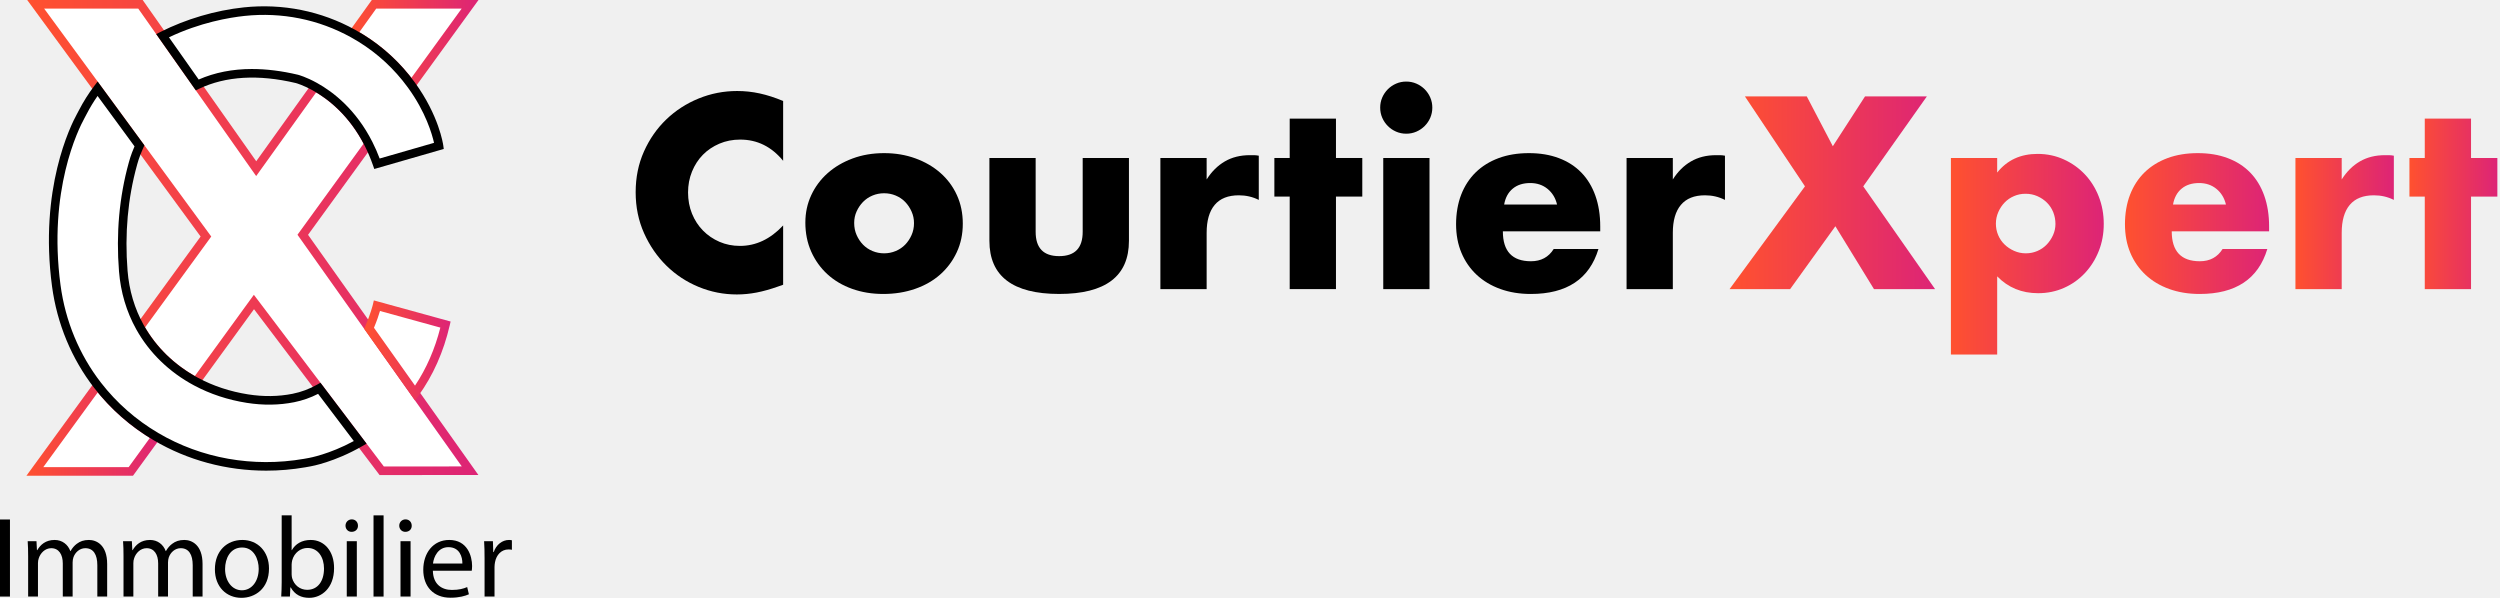
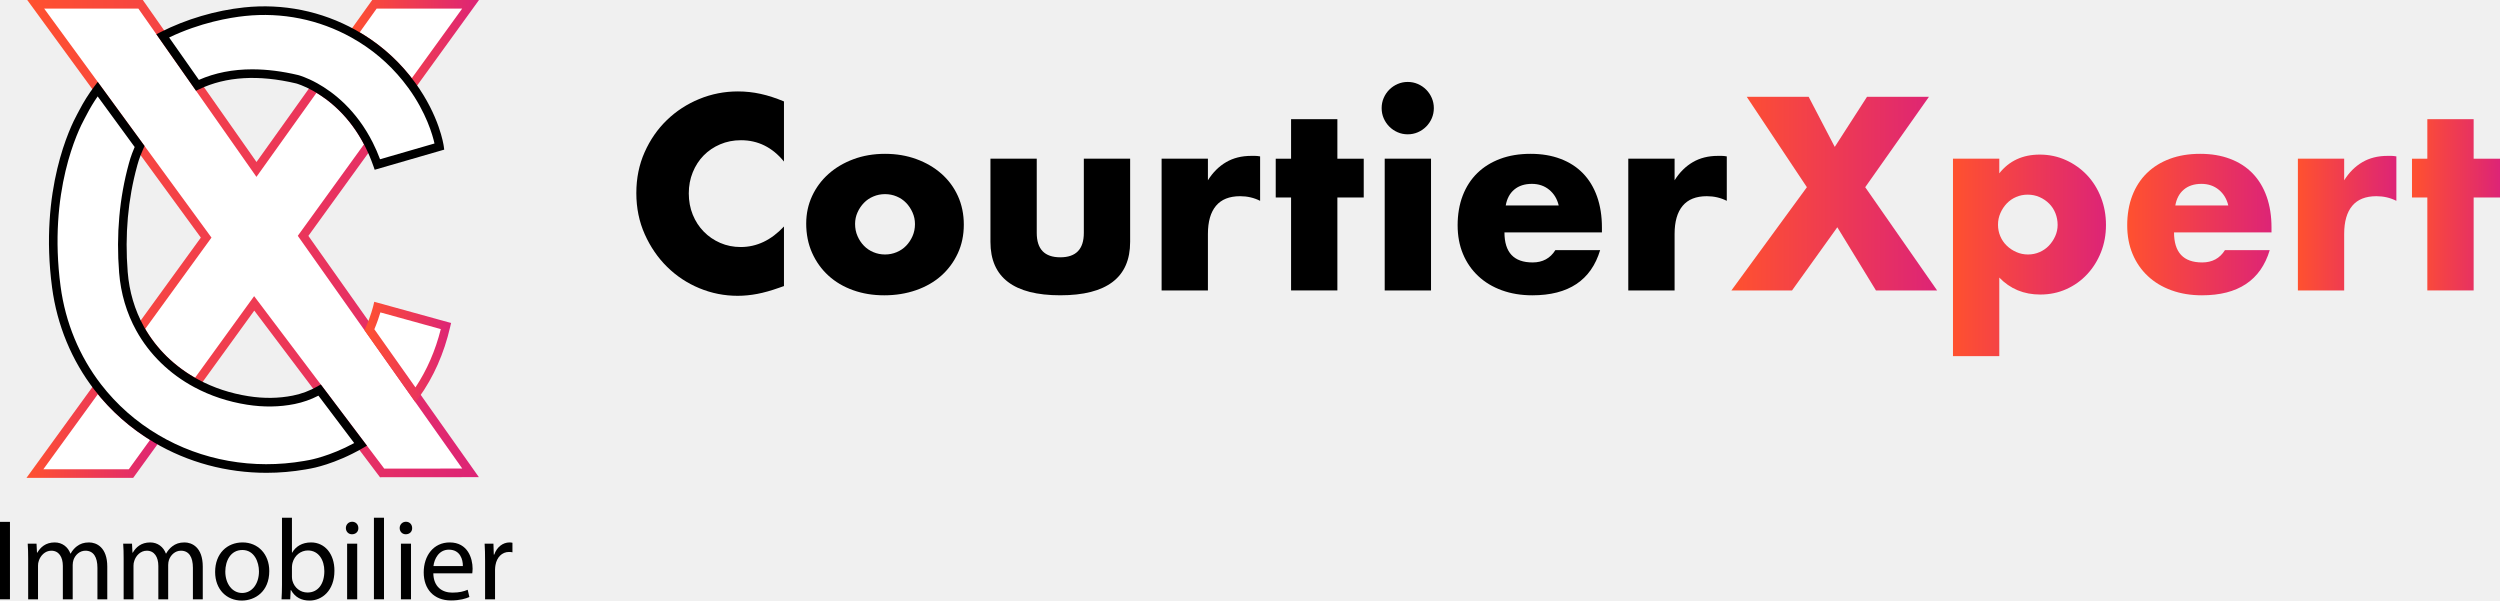
- <svg xmlns="http://www.w3.org/2000/svg" width="322" height="77" viewBox="0 0 322 77" fill="none">
-   <g clip-path="url(#clip0_2038_2549)">
-     <path d="M20.102 56.246L16.853 60.718H4.49L12.569 49.626C14.64 52.299 17.201 54.536 20.102 56.246Z" fill="white" />
-     <path d="M17.134 61.271H3.405L12.555 48.706L13.005 49.287C15.026 51.895 17.508 54.075 20.382 55.77L20.906 56.078L17.133 61.271H17.134ZM5.576 60.166H16.572L19.302 56.408C16.736 54.819 14.482 52.848 12.589 50.538L5.576 60.166Z" fill="url(#paint0_linear_2038_2549)" />
-     <path d="M60.546 60.626L49.165 60.636L46.395 56.978L41.126 50.017L32.707 38.897L25.255 49.154C22.184 47.513 19.681 45.114 18.026 42.134L26.525 30.465L17.962 18.784L12.565 11.424L4.595 0.552H18.09L20.938 4.597L25.404 10.937L32.998 21.723L40.563 11.168C42.552 12.271 45.416 14.46 47.48 18.552L38.996 30.24L47.537 42.283L53.458 50.632L60.546 60.626Z" fill="white" />
-     <path d="M48.891 61.189L32.716 39.824L25.418 49.867L24.994 49.641C21.802 47.936 19.226 45.432 17.542 42.402L17.371 42.093L25.84 30.465L3.505 0H18.376L33.002 20.769L40.4 10.446L40.83 10.684C42.92 11.844 45.856 14.108 47.973 18.303L48.124 18.604L39.676 30.244L61.614 61.178L48.891 61.189ZM32.698 37.97L49.439 60.084L59.477 60.075L38.316 30.236L46.833 18.503C45.001 15.022 42.581 13.014 40.721 11.897L32.994 22.678L17.804 1.105H5.685L27.209 30.464L18.682 42.171C20.185 44.746 22.39 46.899 25.094 48.435L32.698 37.97Z" fill="url(#paint1_linear_2038_2549)" />
-     <path d="M60.546 0.552L52.992 10.959C52.767 10.648 52.526 10.334 52.271 10.019C50.365 7.661 48.048 5.744 45.471 4.321L48.172 0.552H60.546Z" fill="white" />
-     <path d="M52.993 11.899L52.546 11.284C52.322 10.975 52.084 10.667 51.842 10.366C50.005 8.093 47.773 6.223 45.205 4.804L44.661 4.504L47.889 0H61.63L52.992 11.899H52.993ZM46.278 4.144C48.745 5.591 50.904 7.448 52.701 9.671C52.797 9.789 52.891 9.909 52.985 10.03L59.463 1.106H48.457L46.279 4.145L46.278 4.144Z" fill="url(#paint2_linear_2038_2549)" />
-     <path d="M56.541 18.788L48.556 21.09C48.234 20.172 47.871 19.328 47.48 18.552C45.416 14.46 42.552 12.271 40.563 11.168C39.199 10.411 38.246 10.164 38.246 10.164C32.663 8.842 28.493 9.468 25.404 10.937L20.938 4.597C24.58 2.756 28.384 1.826 31.445 1.502C36.368 0.981 41.265 1.994 45.471 4.321C48.048 5.744 50.365 7.661 52.271 10.019C52.526 10.334 52.766 10.648 52.992 10.959C56.039 15.146 56.541 18.788 56.541 18.788Z" fill="white" />
-     <path d="M48.208 21.766L48.035 21.274C47.733 20.415 47.381 19.582 46.987 18.801C44.997 14.857 42.25 12.735 40.295 11.65C39.065 10.968 38.181 10.718 38.111 10.699C33.272 9.555 29.076 9.802 25.641 11.435L25.22 11.635L20.118 4.392L20.689 4.103C23.948 2.456 27.748 1.337 31.388 0.952C36.406 0.422 41.369 1.42 45.74 3.837C48.433 5.325 50.776 7.288 52.702 9.671C52.957 9.986 53.205 10.31 53.44 10.634C56.534 14.884 57.069 18.558 57.09 18.712L57.155 19.186L48.209 21.765L48.208 21.766ZM32.471 8.889C34.325 8.889 36.295 9.135 38.374 9.627L38.385 9.63C38.426 9.641 39.422 9.903 40.832 10.685C42.923 11.845 45.858 14.109 47.974 18.305C48.314 18.978 48.624 19.687 48.9 20.417L55.903 18.398C55.659 17.306 54.845 14.443 52.545 11.284C52.321 10.975 52.084 10.667 51.841 10.366C50.005 8.093 47.772 6.223 45.204 4.804C41.032 2.497 36.294 1.544 31.503 2.05C29.562 2.256 25.789 2.885 21.762 4.807L25.591 10.243C27.656 9.339 29.955 8.887 32.471 8.887V8.889Z" fill="black" />
-     <path d="M46.396 56.978C42.855 59.025 39.893 59.525 39.893 59.525C39.67 59.566 39.448 59.607 39.228 59.645C32.322 60.837 25.603 59.49 20.103 56.246C17.202 54.536 14.64 52.299 12.569 49.626C9.797 46.052 7.902 41.701 7.248 36.8C5.589 24.36 9.657 16.288 10.403 14.935C10.501 14.756 10.596 14.576 10.69 14.395C11.245 13.326 11.875 12.337 12.565 11.424L17.962 18.784C17.346 20.141 17.121 21.09 17.121 21.09C15.702 26.21 15.571 31.058 15.879 34.909C16.091 37.572 16.842 40.002 18.026 42.134C19.681 45.114 22.184 47.513 25.255 49.154C27.245 50.219 29.475 50.964 31.867 51.341C33.818 51.649 35.821 51.655 37.792 51.261C39.03 51.014 40.137 50.578 41.126 50.017L46.396 56.978Z" fill="white" />
-     <path d="M34.286 60.621C29.178 60.621 24.175 59.289 19.822 56.722C16.826 54.956 14.239 52.683 12.132 49.965C9.22 46.211 7.342 41.684 6.7 36.873C5.028 24.333 9.088 16.177 9.918 14.669C10.022 14.48 10.123 14.288 10.199 14.141C10.753 13.073 11.401 12.048 12.124 11.091L12.572 10.499L18.598 18.719L18.465 19.013C17.882 20.298 17.66 21.211 17.657 21.219L17.653 21.239C16.461 25.536 16.05 30.121 16.429 34.866C16.631 37.39 17.33 39.745 18.508 41.866C20.088 44.71 22.511 47.062 25.514 48.667C27.471 49.715 29.638 50.431 31.952 50.795C33.937 51.108 35.865 51.083 37.683 50.719C38.795 50.497 39.862 50.098 40.852 49.536L41.273 49.297L47.212 57.142L46.671 57.455C43.085 59.529 40.108 60.048 39.984 60.069C39.768 60.11 39.543 60.15 39.32 60.189C37.644 60.478 35.958 60.621 34.285 60.621H34.286ZM12.567 12.36C12.056 13.09 11.591 13.858 11.18 14.649C11.102 14.8 10.997 15.001 10.887 15.201C10.085 16.656 6.169 24.528 7.796 36.726C8.412 41.343 10.213 45.687 13.005 49.287C15.026 51.895 17.508 54.075 20.383 55.77C25.938 59.046 32.597 60.228 39.134 59.101C39.352 59.063 39.572 59.023 39.792 58.982C39.827 58.975 42.413 58.521 45.572 56.805L40.971 50.728C40 51.228 38.969 51.589 37.9 51.803C35.953 52.193 33.895 52.221 31.78 51.887C29.343 51.502 27.06 50.748 24.993 49.641C21.802 47.936 19.225 45.432 17.542 42.402C16.286 40.141 15.541 37.635 15.327 34.953C14.938 30.081 15.361 25.37 16.585 20.951C16.611 20.842 16.819 20.022 17.327 18.851L12.566 12.359L12.567 12.36Z" fill="black" />
-     <path d="M57.38 41.803C56.54 45.421 55.127 48.317 53.458 50.632L47.537 42.283C48.265 40.606 48.556 39.377 48.556 39.377L57.38 41.803Z" fill="white" />
-     <path d="M53.454 51.581L46.907 42.348L47.031 42.063C47.728 40.457 48.016 39.261 48.02 39.249L48.152 38.693L48.704 38.844L58.039 41.412L57.919 41.928C57.133 45.318 55.782 48.354 53.907 50.955L53.455 51.581H53.454ZM48.167 42.215L53.453 49.669C54.923 47.469 56.018 44.96 56.717 42.194L48.943 40.055C48.8 40.536 48.551 41.298 48.167 42.215Z" fill="url(#paint3_linear_2038_2549)" />
-     <path d="M1.282 66.91V76.838H0V66.91H1.282Z" fill="black" />
-     <path d="M3.624 71.638C3.624 70.902 3.609 70.298 3.565 69.708H4.699L4.758 70.857H4.802C5.2 70.18 5.863 69.546 7.041 69.546C8.013 69.546 8.75 70.136 9.059 70.975H9.089C9.31 70.578 9.589 70.268 9.884 70.047C10.311 69.723 10.783 69.546 11.46 69.546C12.403 69.546 13.802 70.165 13.802 72.64V76.838H12.536V72.802C12.536 71.432 12.035 70.607 10.989 70.607C10.252 70.607 9.678 71.152 9.457 71.785C9.398 71.962 9.354 72.198 9.354 72.433V76.838H8.087V72.566C8.087 71.432 7.586 70.607 6.599 70.607C5.789 70.607 5.2 71.255 4.994 71.903C4.92 72.095 4.89 72.316 4.89 72.537V76.838H3.624V71.638Z" fill="black" />
-     <path d="M15.909 71.638C15.909 70.902 15.894 70.298 15.85 69.708H16.984L17.043 70.857H17.087C17.485 70.18 18.148 69.546 19.326 69.546C20.299 69.546 21.035 70.136 21.345 70.975H21.374C21.595 70.578 21.875 70.268 22.169 70.047C22.597 69.723 23.068 69.546 23.746 69.546C24.688 69.546 26.088 70.165 26.088 72.64V76.838H24.821V72.802C24.821 71.432 24.32 70.607 23.274 70.607C22.538 70.607 21.963 71.152 21.742 71.785C21.683 71.962 21.639 72.198 21.639 72.433V76.838H20.372V72.566C20.372 71.432 19.872 70.607 18.885 70.607C18.074 70.607 17.485 71.255 17.279 71.903C17.205 72.095 17.176 72.316 17.176 72.537V76.838H15.909V71.638Z" fill="black" />
-     <path d="M34.646 73.214C34.646 75.851 32.82 77 31.096 77C29.166 77 27.679 75.586 27.679 73.332C27.679 70.946 29.24 69.546 31.214 69.546C33.188 69.546 34.646 71.034 34.646 73.214ZM28.99 73.288C28.99 74.849 29.888 76.028 31.155 76.028C32.422 76.028 33.321 74.864 33.321 73.258C33.321 72.051 32.717 70.519 31.185 70.519C29.653 70.519 28.99 71.933 28.99 73.288Z" fill="black" />
-     <path d="M36.222 76.838C36.252 76.352 36.281 75.63 36.281 74.997V66.379H37.563V70.857H37.592C38.049 70.062 38.874 69.546 40.023 69.546C41.791 69.546 43.043 71.019 43.028 73.185C43.028 75.733 41.422 77 39.831 77C38.8 77 37.975 76.602 37.445 75.659H37.401L37.342 76.838H36.222ZM37.563 73.98C37.563 74.142 37.592 74.304 37.622 74.452C37.872 75.35 38.623 75.969 39.566 75.969C40.921 75.969 41.732 74.864 41.732 73.229C41.732 71.8 40.995 70.578 39.61 70.578C38.727 70.578 37.902 71.181 37.636 72.168C37.607 72.316 37.563 72.493 37.563 72.699V73.98Z" fill="black" />
-     <path d="M46.106 67.705C46.121 68.147 45.797 68.501 45.281 68.501C44.825 68.501 44.501 68.147 44.501 67.705C44.501 67.263 44.84 66.895 45.311 66.895C45.782 66.895 46.106 67.248 46.106 67.705ZM44.663 76.838V69.708H45.959V76.838H44.663Z" fill="black" />
-     <path d="M48.11 66.379H49.406V76.838H48.11V66.379Z" fill="black" />
-     <path d="M53.029 67.705C53.044 68.147 52.72 68.501 52.204 68.501C51.747 68.501 51.423 68.147 51.423 67.705C51.423 67.263 51.762 66.895 52.233 66.895C52.705 66.895 53.029 67.248 53.029 67.705ZM51.585 76.838V69.708H52.882V76.838H51.585Z" fill="black" />
-     <path d="M55.754 73.509C55.783 75.262 56.903 75.984 58.199 75.984C59.127 75.984 59.687 75.822 60.173 75.615L60.394 76.543C59.937 76.75 59.157 76.985 58.023 76.985C55.828 76.985 54.517 75.542 54.517 73.391C54.517 71.24 55.783 69.546 57.86 69.546C60.188 69.546 60.806 71.594 60.806 72.905C60.806 73.17 60.777 73.376 60.762 73.509H55.754ZM59.554 72.581C59.569 71.756 59.216 70.474 57.757 70.474C56.446 70.474 55.872 71.682 55.769 72.581H59.554Z" fill="black" />
-     <path d="M62.412 71.933C62.412 71.093 62.398 70.371 62.353 69.708H63.487L63.532 71.108H63.591C63.915 70.15 64.695 69.546 65.564 69.546C65.712 69.546 65.815 69.561 65.933 69.591V70.813C65.8 70.784 65.668 70.769 65.491 70.769C64.578 70.769 63.929 71.461 63.753 72.433C63.723 72.61 63.694 72.817 63.694 73.037V76.838H62.412V71.933Z" fill="black" />
-     <path d="M100.867 20.711C99.375 18.89 97.531 17.979 95.337 17.979C94.371 17.979 93.477 18.154 92.654 18.505C91.831 18.857 91.123 19.334 90.531 19.937C89.938 20.541 89.472 21.259 89.132 22.093C88.791 22.927 88.621 23.827 88.621 24.792C88.621 25.758 88.791 26.691 89.132 27.525C89.471 28.359 89.944 29.084 90.547 29.698C91.15 30.313 91.859 30.795 92.671 31.146C93.483 31.497 94.36 31.672 95.305 31.672C97.367 31.672 99.222 30.795 100.868 29.038V36.676L100.21 36.906C99.222 37.257 98.3 37.516 97.444 37.68C96.588 37.844 95.743 37.926 94.909 37.926C93.198 37.926 91.556 37.602 89.988 36.955C88.418 36.308 87.036 35.397 85.84 34.223C84.643 33.049 83.684 31.655 82.959 30.042C82.235 28.429 81.873 26.668 81.873 24.758C81.873 22.849 82.229 21.099 82.943 19.508C83.655 17.917 84.61 16.545 85.807 15.393C87.003 14.241 88.391 13.34 89.971 12.693C91.551 12.046 93.208 11.722 94.942 11.722C95.93 11.722 96.901 11.826 97.856 12.035C98.81 12.244 99.815 12.567 100.868 13.006V20.709L100.867 20.711Z" fill="black" />
-     <path d="M103.731 28.644C103.731 27.393 103.984 26.225 104.488 25.139C104.993 24.052 105.695 23.108 106.595 22.308C107.494 21.506 108.564 20.876 109.804 20.415C111.043 19.953 112.399 19.723 113.87 19.723C115.34 19.723 116.662 19.949 117.902 20.398C119.141 20.848 120.218 21.473 121.128 22.274C122.039 23.076 122.747 24.03 123.251 25.139C123.756 26.247 124.008 27.471 124.008 28.809C124.008 30.148 123.75 31.371 123.235 32.48C122.719 33.588 122.011 34.543 121.111 35.344C120.211 36.146 119.13 36.766 117.869 37.204C116.607 37.643 115.24 37.862 113.77 37.862C112.3 37.862 110.982 37.642 109.754 37.204C108.525 36.765 107.466 36.139 106.577 35.327C105.689 34.515 104.992 33.544 104.486 32.413C103.981 31.284 103.729 30.027 103.729 28.644H103.731ZM110.019 28.711C110.019 29.282 110.123 29.803 110.332 30.274C110.541 30.746 110.815 31.158 111.156 31.509C111.495 31.86 111.901 32.134 112.374 32.332C112.845 32.529 113.345 32.628 113.871 32.628C114.398 32.628 114.897 32.529 115.369 32.332C115.841 32.134 116.247 31.86 116.587 31.509C116.927 31.158 117.201 30.746 117.41 30.274C117.619 29.803 117.723 29.292 117.723 28.743C117.723 28.194 117.619 27.717 117.41 27.245C117.201 26.774 116.927 26.362 116.587 26.01C116.247 25.66 115.841 25.385 115.369 25.187C114.897 24.989 114.398 24.891 113.871 24.891C113.345 24.891 112.845 24.989 112.374 25.187C111.901 25.385 111.495 25.66 111.156 26.01C110.815 26.362 110.541 26.767 110.332 27.228C110.123 27.69 110.019 28.183 110.019 28.71V28.711Z" fill="black" />
-     <path d="M133.392 20.348V29.862C133.392 31.948 134.401 32.99 136.421 32.99C138.441 32.99 139.45 31.948 139.45 29.862V20.348H145.408V31.014C145.408 33.297 144.656 35.009 143.154 36.15C141.65 37.29 139.406 37.861 136.422 37.861C133.438 37.861 131.192 37.29 129.69 36.15C128.187 35.009 127.435 33.297 127.435 31.014V20.348H133.394H133.392Z" fill="black" />
-     <path d="M149.458 20.348H155.416V23.114C156.052 22.105 156.832 21.332 157.754 20.793C158.675 20.255 159.75 19.986 160.98 19.986H161.49C161.676 19.986 161.89 20.009 162.131 20.053V25.748C161.341 25.353 160.485 25.155 159.564 25.155C158.181 25.155 157.144 25.567 156.453 26.39C155.761 27.213 155.416 28.414 155.416 29.994V37.237H149.458V20.348Z" fill="black" />
-     <path d="M172.072 25.32V37.237H166.114V25.32H164.139V20.349H166.114V15.279H172.072V20.349H175.463V25.32H172.072Z" fill="black" />
-     <path d="M177.768 13.863C177.768 13.402 177.855 12.969 178.031 12.563C178.207 12.157 178.448 11.801 178.755 11.493C179.063 11.186 179.419 10.945 179.825 10.769C180.231 10.593 180.665 10.506 181.125 10.506C181.586 10.506 182.019 10.594 182.425 10.769C182.831 10.945 183.187 11.186 183.495 11.493C183.802 11.801 184.044 12.157 184.22 12.563C184.395 12.969 184.483 13.403 184.483 13.863C184.483 14.324 184.394 14.758 184.22 15.163C184.044 15.569 183.802 15.926 183.495 16.233C183.187 16.541 182.831 16.782 182.425 16.958C182.019 17.133 181.586 17.221 181.125 17.221C180.665 17.221 180.23 17.133 179.825 16.958C179.419 16.782 179.062 16.541 178.755 16.233C178.448 15.925 178.207 15.569 178.031 15.163C177.855 14.757 177.768 14.324 177.768 13.863ZM184.121 20.348V37.237H178.163V20.348H184.121Z" fill="black" />
-     <path d="M193.569 29.797C193.569 32.365 194.776 33.649 197.19 33.649C198.484 33.649 199.461 33.122 200.119 32.069H205.881C204.717 35.932 201.81 37.863 197.157 37.863C195.73 37.863 194.424 37.649 193.239 37.221C192.054 36.793 191.039 36.184 190.194 35.394C189.349 34.604 188.696 33.66 188.235 32.563C187.773 31.465 187.543 30.237 187.543 28.875C187.543 27.514 187.762 26.204 188.201 25.073C188.641 23.943 189.266 22.982 190.078 22.192C190.89 21.402 191.872 20.793 193.024 20.365C194.177 19.937 195.476 19.723 196.925 19.723C198.373 19.723 199.635 19.937 200.777 20.365C201.917 20.793 202.883 21.413 203.674 22.225C204.464 23.037 205.067 24.03 205.485 25.204C205.902 26.379 206.11 27.701 206.11 29.171V29.796H193.567L193.569 29.797ZM200.548 26.34C200.35 25.506 199.944 24.837 199.33 24.332C198.715 23.828 197.97 23.575 197.092 23.575C196.171 23.575 195.419 23.817 194.838 24.3C194.256 24.783 193.888 25.463 193.735 26.341H200.549L200.548 26.34Z" fill="black" />
-     <path d="M209.502 20.348H215.46V23.114C216.096 22.105 216.876 21.332 217.798 20.793C218.719 20.255 219.795 19.986 221.024 19.986H221.534C221.72 19.986 221.934 20.009 222.175 20.053V25.748C221.386 25.353 220.529 25.155 219.608 25.155C218.225 25.155 217.188 25.567 216.497 26.39C215.805 27.213 215.46 28.414 215.46 29.994V37.237H209.502V20.348Z" fill="black" />
-     <path d="M232.481 24.002L224.744 12.414H232.711L236.068 18.834L240.216 12.414H248.182L239.985 24.002L249.236 37.237H241.368L236.397 29.139L230.57 37.237H222.768L232.479 24.002H232.481Z" fill="url(#paint4_linear_2038_2549)" />
-     <path d="M257.236 45.664H251.277V20.348H257.236V22.225C258.508 20.623 260.243 19.822 262.438 19.822C263.645 19.822 264.77 20.057 265.812 20.53C266.854 21.002 267.759 21.644 268.528 22.456C269.295 23.268 269.894 24.223 270.322 25.32C270.75 26.417 270.964 27.591 270.964 28.842C270.964 30.093 270.75 31.257 270.322 32.332C269.894 33.407 269.302 34.351 268.544 35.163C267.787 35.975 266.893 36.611 265.861 37.072C264.829 37.533 263.71 37.764 262.504 37.764C260.397 37.764 258.641 37.039 257.237 35.591V45.664H257.236ZM264.742 28.842C264.742 28.316 264.648 27.817 264.462 27.344C264.275 26.873 264.006 26.462 263.656 26.11C263.304 25.759 262.892 25.479 262.421 25.27C261.949 25.062 261.439 24.957 260.89 24.957C260.341 24.957 259.87 25.056 259.409 25.254C258.947 25.451 258.547 25.726 258.207 26.077C257.866 26.428 257.592 26.84 257.384 27.311C257.175 27.784 257.071 28.283 257.071 28.809C257.071 29.336 257.17 29.829 257.367 30.291C257.565 30.752 257.839 31.152 258.191 31.492C258.541 31.833 258.953 32.107 259.425 32.315C259.897 32.524 260.396 32.628 260.923 32.628C261.45 32.628 261.943 32.529 262.404 32.332C262.866 32.134 263.265 31.86 263.606 31.509C263.946 31.158 264.22 30.752 264.429 30.291C264.637 29.829 264.742 29.347 264.742 28.842Z" fill="url(#paint5_linear_2038_2549)" />
-     <path d="M279.72 29.797C279.72 32.365 280.927 33.649 283.341 33.649C284.636 33.649 285.612 33.122 286.271 32.069H292.032C290.868 35.932 287.961 37.863 283.308 37.863C281.881 37.863 280.576 37.649 279.391 37.221C278.206 36.793 277.19 36.184 276.345 35.394C275.5 34.604 274.847 33.66 274.386 32.563C273.925 31.465 273.695 30.237 273.695 28.875C273.695 27.514 273.914 26.204 274.353 25.073C274.792 23.943 275.417 22.982 276.229 22.192C277.041 21.402 278.024 20.793 279.175 20.365C280.328 19.937 281.628 19.723 283.076 19.723C284.524 19.723 285.786 19.937 286.928 20.365C288.069 20.793 289.035 21.413 289.825 22.225C290.615 23.037 291.218 24.03 291.636 25.204C292.053 26.379 292.261 27.701 292.261 29.171V29.796H279.718L279.72 29.797ZM286.7 26.34C286.502 25.506 286.096 24.837 285.482 24.332C284.867 23.828 284.121 23.575 283.244 23.575C282.322 23.575 281.57 23.817 280.989 24.3C280.407 24.783 280.04 25.463 279.886 26.341H286.701L286.7 26.34Z" fill="url(#paint6_linear_2038_2549)" />
-     <path d="M295.653 20.348H301.612V23.114C302.248 22.105 303.028 21.332 303.949 20.793C304.871 20.255 305.946 19.986 307.175 19.986H307.685C307.871 19.986 308.086 20.009 308.327 20.053V25.748C307.537 25.353 306.681 25.155 305.759 25.155C304.376 25.155 303.34 25.567 302.648 26.39C301.957 27.213 301.612 28.414 301.612 29.994V37.237H295.653V20.348Z" fill="url(#paint7_linear_2038_2549)" />
-     <path d="M318.269 25.32V37.237H312.31V25.32H310.336V20.349H312.31V15.279H318.269V20.349H321.66V25.32H318.269Z" fill="url(#paint8_linear_2038_2549)" />
+ <svg xmlns="http://www.w3.org/2000/svg" width="179" height="43" viewBox="0 0 179 43" fill="none">
+   <g clip-path="url(#clip0_2165_2696)">
+     <path d="M11.187 31.41L9.378 33.908H2.499L6.994 27.713C8.147 29.206 9.572 30.455 11.187 31.41Z" fill="white" />
+     <path d="M9.535 34.216H1.895L6.987 27.2L7.237 27.524C8.362 28.98 9.743 30.198 11.343 31.144L11.634 31.316L9.535 34.216H9.535ZM3.103 33.599H9.222L10.742 31.5C9.313 30.613 8.059 29.513 7.006 28.222L3.103 33.599Z" fill="url(#paint0_linear_2165_2696)" />
+     <path d="M33.693 33.856L27.36 33.862L25.819 31.819L22.886 27.931L18.201 21.722L14.054 27.45C12.345 26.533 10.952 25.194 10.031 23.529L14.761 17.013L9.996 10.49L6.992 6.379L2.557 0.308H10.067L11.652 2.567L14.137 6.108L18.363 12.131L22.573 6.236C23.68 6.853 25.273 8.075 26.422 10.36L21.701 16.887L26.454 23.613L29.749 28.275L33.693 33.856Z" fill="white" />
+     <path d="M27.207 34.17L18.206 22.239L14.145 27.848L13.909 27.721C12.133 26.769 10.699 25.371 9.762 23.679L9.667 23.507L14.38 17.013L1.95 0H10.226L18.365 11.598L22.482 5.833L22.721 5.967C23.884 6.614 25.518 7.879 26.696 10.221L26.781 10.389L22.079 16.889L34.288 34.164L27.207 34.17ZM18.196 21.204L27.512 33.553L33.098 33.548L21.322 16.885L26.062 10.333C25.042 8.389 23.696 7.267 22.661 6.644L18.361 12.664L9.908 0.617H3.164L15.142 17.012L10.396 23.55C11.233 24.988 12.46 26.19 13.965 27.048L18.196 21.204Z" fill="url(#paint1_linear_2165_2696)" />
+     <path d="M33.693 0.308L29.489 6.12C29.364 5.946 29.23 5.771 29.088 5.595C28.028 4.278 26.738 3.208 25.304 2.413L26.807 0.308H33.693Z" fill="white" />
+     <path d="M29.49 6.645L29.241 6.301C29.116 6.129 28.984 5.957 28.85 5.789C27.828 4.52 26.585 3.475 25.156 2.683L24.853 2.515L26.65 0H34.296L29.489 6.645H29.49ZM25.753 2.314C27.126 3.122 28.328 4.159 29.328 5.401C29.381 5.467 29.433 5.534 29.485 5.601L33.091 0.617H26.966L25.753 2.315L25.753 2.314Z" fill="url(#paint2_linear_2165_2696)" />
+     <path d="M31.465 10.492L27.021 11.778C26.842 11.265 26.64 10.794 26.422 10.36C25.273 8.075 23.68 6.853 22.573 6.236C21.814 5.814 21.283 5.676 21.283 5.676C18.177 4.938 15.856 5.287 14.137 6.108L11.652 2.567C13.678 1.539 15.795 1.02 17.499 0.839C20.238 0.548 22.963 1.114 25.304 2.413C26.738 3.208 28.028 4.278 29.088 5.595C29.23 5.771 29.364 5.946 29.489 6.12C31.185 8.458 31.465 10.492 31.465 10.492Z" fill="white" />
+     <path d="M26.827 12.155L26.731 11.88C26.563 11.4 26.367 10.936 26.148 10.499C25.04 8.297 23.512 7.112 22.424 6.506C21.739 6.125 21.247 5.986 21.209 5.975C18.515 5.336 16.181 5.474 14.269 6.386L14.035 6.498L11.195 2.452L11.513 2.291C13.327 1.372 15.441 0.747 17.467 0.532C20.259 0.235 23.021 0.793 25.454 2.143C26.952 2.974 28.256 4.07 29.328 5.401C29.47 5.577 29.608 5.758 29.739 5.938C31.46 8.312 31.758 10.363 31.77 10.45L31.806 10.714L26.828 12.155L26.827 12.155ZM18.07 4.964C19.101 4.964 20.198 5.101 21.355 5.376L21.361 5.378C21.384 5.384 21.938 5.531 22.723 5.967C23.886 6.615 25.519 7.879 26.697 10.222C26.886 10.598 27.059 10.994 27.212 11.402L31.11 10.274C30.974 9.665 30.521 8.066 29.241 6.301C29.116 6.129 28.984 5.957 28.849 5.789C27.827 4.52 26.584 3.475 25.156 2.683C22.834 1.394 20.197 0.862 17.531 1.145C16.451 1.26 14.351 1.611 12.11 2.684L14.241 5.72C15.39 5.215 16.67 4.963 18.07 4.963V4.964Z" fill="black" />
+     <path d="M25.819 31.819C23.848 32.962 22.2 33.241 22.2 33.241C22.076 33.264 21.953 33.287 21.83 33.308C17.987 33.974 14.248 33.222 11.187 31.41C9.572 30.455 8.147 29.206 6.994 27.713C5.452 25.717 4.397 23.288 4.034 20.55C3.11 13.603 5.374 9.096 5.789 8.34C5.844 8.241 5.896 8.14 5.949 8.038C6.258 7.442 6.608 6.889 6.992 6.379L9.996 10.49C9.653 11.248 9.527 11.778 9.527 11.778C8.738 14.637 8.665 17.344 8.836 19.495C8.955 20.982 9.372 22.339 10.031 23.529C10.952 25.194 12.345 26.533 14.054 27.45C15.162 28.044 16.402 28.46 17.733 28.671C18.819 28.843 19.934 28.846 21.031 28.626C21.72 28.488 22.336 28.245 22.886 27.931L25.819 31.819Z" fill="white" />
+     <path d="M19.08 33.854C16.237 33.854 13.453 33.11 11.031 31.676C9.363 30.69 7.924 29.42 6.752 27.902C5.131 25.806 4.086 23.278 3.729 20.591C2.798 13.588 5.057 9.034 5.519 8.192C5.577 8.086 5.633 7.979 5.676 7.897C5.984 7.301 6.345 6.728 6.747 6.194L6.996 5.863L10.35 10.453L10.275 10.618C9.951 11.335 9.828 11.845 9.826 11.85L9.824 11.861C9.161 14.261 8.932 16.821 9.143 19.471C9.255 20.88 9.644 22.195 10.3 23.38C11.179 24.968 12.527 26.281 14.198 27.178C15.288 27.763 16.493 28.163 17.781 28.366C18.886 28.541 19.959 28.527 20.97 28.324C21.589 28.2 22.183 27.977 22.734 27.663L22.968 27.529L26.273 31.911L25.972 32.086C23.976 33.243 22.32 33.533 22.251 33.545C22.13 33.568 22.005 33.59 21.881 33.612C20.948 33.773 20.01 33.854 19.079 33.854H19.08ZM6.993 6.902C6.709 7.31 6.45 7.739 6.222 8.18C6.178 8.265 6.12 8.377 6.058 8.489C5.612 9.301 3.433 13.697 4.338 20.509C4.681 23.088 5.683 25.513 7.237 27.524C8.362 28.98 9.743 30.198 11.343 31.144C14.434 32.974 18.14 33.634 21.778 33.004C21.899 32.983 22.021 32.961 22.144 32.938C22.163 32.934 23.602 32.68 25.361 31.723L22.8 28.329C22.259 28.608 21.686 28.809 21.091 28.929C20.008 29.147 18.862 29.162 17.685 28.976C16.329 28.761 15.059 28.34 13.908 27.721C12.133 26.769 10.699 25.371 9.762 23.679C9.063 22.416 8.649 21.017 8.529 19.519C8.313 16.799 8.548 14.168 9.229 11.7C9.244 11.639 9.36 11.181 9.642 10.527L6.993 6.902L6.993 6.902Z" fill="black" />
+     <path d="M31.931 23.345C31.464 25.365 30.678 26.982 29.749 28.275L26.454 23.613C26.859 22.676 27.021 21.989 27.021 21.989L31.931 23.345Z" fill="white" />
+     <path d="M29.747 28.805L26.103 23.649L26.172 23.49C26.56 22.593 26.72 21.925 26.722 21.919L26.796 21.608L27.103 21.692L32.298 23.126L32.231 23.415C31.794 25.307 31.042 27.003 29.999 28.455L29.747 28.805H29.747ZM26.804 23.575L29.746 27.738C30.564 26.509 31.174 25.108 31.562 23.563L27.236 22.368C27.157 22.637 27.018 23.062 26.804 23.575Z" fill="url(#paint3_linear_2165_2696)" />
+     <path d="M0.713 37.365V42.91H0V37.365H0.713Z" fill="black" />
+     <path d="M2.017 40.006C2.017 39.594 2.008 39.257 1.984 38.928H2.615L2.648 39.57H2.672C2.894 39.191 3.263 38.838 3.918 38.838C4.459 38.838 4.869 39.167 5.041 39.636H5.058C5.181 39.413 5.336 39.241 5.5 39.117C5.738 38.936 6 38.838 6.378 38.838C6.902 38.838 7.681 39.183 7.681 40.565V42.91H6.976V40.656C6.976 39.891 6.697 39.43 6.115 39.43C5.705 39.43 5.386 39.734 5.263 40.088C5.23 40.187 5.205 40.318 5.205 40.45V42.91H4.5V40.524C4.5 39.891 4.222 39.43 3.672 39.43C3.222 39.43 2.894 39.792 2.779 40.154C2.738 40.261 2.722 40.384 2.722 40.508V42.91H2.017V40.006Z" fill="black" />
+     <path d="M8.853 40.006C8.853 39.594 8.845 39.257 8.82 38.928H9.452L9.484 39.57H9.509C9.73 39.191 10.099 38.838 10.755 38.838C11.296 38.838 11.706 39.167 11.878 39.636H11.894C12.017 39.413 12.173 39.241 12.337 39.117C12.575 38.936 12.837 38.838 13.214 38.838C13.739 38.838 14.518 39.183 14.518 40.565V42.91H13.812V40.656C13.812 39.891 13.534 39.43 12.952 39.43C12.542 39.43 12.222 39.734 12.099 40.088C12.066 40.187 12.042 40.318 12.042 40.45V42.91H11.337V40.524C11.337 39.891 11.058 39.43 10.509 39.43C10.058 39.43 9.73 39.792 9.616 40.154C9.575 40.261 9.558 40.384 9.558 40.508V42.91H8.853V40.006Z" fill="black" />
+     <path d="M19.28 40.886C19.28 42.358 18.264 43 17.305 43C16.231 43 15.403 42.21 15.403 40.952C15.403 39.619 16.272 38.838 17.37 38.838C18.469 38.838 19.28 39.668 19.28 40.886ZM16.132 40.927C16.132 41.799 16.632 42.457 17.337 42.457C18.042 42.457 18.542 41.807 18.542 40.911C18.542 40.236 18.206 39.38 17.354 39.38C16.501 39.38 16.132 40.17 16.132 40.927Z" fill="black" />
+     <path d="M20.157 42.91C20.174 42.638 20.19 42.235 20.19 41.881V37.069H20.903V39.57H20.92C21.174 39.126 21.633 38.838 22.272 38.838C23.256 38.838 23.953 39.66 23.945 40.869C23.945 42.293 23.051 43 22.166 43C21.592 43 21.133 42.778 20.838 42.251H20.813L20.78 42.91H20.157ZM20.903 41.314C20.903 41.404 20.92 41.495 20.936 41.577C21.075 42.079 21.494 42.424 22.018 42.424C22.772 42.424 23.223 41.807 23.223 40.894C23.223 40.096 22.813 39.413 22.043 39.413C21.551 39.413 21.092 39.751 20.944 40.302C20.928 40.384 20.903 40.483 20.903 40.598V41.314Z" fill="black" />
+     <path d="M25.658 37.809C25.666 38.056 25.486 38.254 25.199 38.254C24.945 38.254 24.764 38.056 24.764 37.809C24.764 37.562 24.953 37.357 25.215 37.357C25.477 37.357 25.658 37.554 25.658 37.809ZM24.854 42.91V38.928H25.576V42.91H24.854Z" fill="black" />
+     <path d="M26.773 37.069H27.494V42.91H26.773V37.069Z" fill="black" />
+     <path d="M29.51 37.809C29.518 38.056 29.338 38.254 29.051 38.254C28.797 38.254 28.616 38.056 28.616 37.809C28.616 37.562 28.805 37.357 29.067 37.357C29.33 37.357 29.51 37.554 29.51 37.809ZM28.707 42.91V38.928H29.428V42.91H28.707Z" fill="black" />
+     <path d="M31.026 41.05C31.043 42.029 31.666 42.432 32.387 42.432C32.904 42.432 33.215 42.342 33.486 42.227L33.609 42.745C33.355 42.86 32.92 42.992 32.289 42.992C31.067 42.992 30.338 42.186 30.338 40.985C30.338 39.784 31.043 38.838 32.199 38.838C33.494 38.838 33.838 39.981 33.838 40.713C33.838 40.861 33.822 40.976 33.814 41.05H31.026ZM33.141 40.532C33.15 40.072 32.953 39.356 32.141 39.356C31.412 39.356 31.092 40.03 31.035 40.532H33.141Z" fill="black" />
+     <path d="M34.732 40.17C34.732 39.701 34.724 39.298 34.699 38.928H35.33L35.355 39.71H35.388C35.568 39.175 36.002 38.838 36.486 38.838C36.568 38.838 36.625 38.846 36.691 38.862V39.545C36.617 39.529 36.543 39.52 36.445 39.52C35.937 39.52 35.576 39.907 35.478 40.45C35.461 40.549 35.445 40.664 35.445 40.787V42.91H34.732V40.17Z" fill="black" />
+     <path d="M56.131 11.566C55.301 10.549 54.275 10.04 53.054 10.04C52.516 10.04 52.019 10.138 51.561 10.334C51.103 10.53 50.709 10.797 50.379 11.134C50.05 11.471 49.79 11.872 49.601 12.338C49.411 12.803 49.317 13.306 49.317 13.845C49.317 14.384 49.411 14.905 49.601 15.371C49.79 15.837 50.053 16.241 50.389 16.584C50.724 16.928 51.118 17.197 51.57 17.393C52.022 17.59 52.51 17.687 53.036 17.687C54.184 17.687 55.216 17.197 56.132 16.216V20.482L55.766 20.61C55.216 20.806 54.703 20.95 54.227 21.042C53.75 21.133 53.28 21.18 52.816 21.18C51.864 21.18 50.95 20.999 50.077 20.637C49.204 20.276 48.435 19.767 47.769 19.111C47.103 18.456 46.569 17.677 46.166 16.777C45.763 15.876 45.561 14.892 45.561 13.826C45.561 12.76 45.76 11.782 46.157 10.894C46.553 10.005 47.085 9.239 47.751 8.596C48.416 7.953 49.189 7.45 50.068 7.088C50.947 6.727 51.869 6.546 52.834 6.546C53.384 6.546 53.924 6.604 54.456 6.721C54.987 6.837 55.546 7.018 56.132 7.263V11.565L56.131 11.566Z" fill="black" />
+     <path d="M57.725 15.996C57.725 15.297 57.866 14.645 58.146 14.038C58.427 13.432 58.818 12.905 59.319 12.457C59.819 12.01 60.414 11.658 61.105 11.4C61.794 11.143 62.549 11.014 63.367 11.014C64.185 11.014 64.921 11.14 65.611 11.391C66.301 11.643 66.9 11.992 67.406 12.439C67.913 12.887 68.307 13.419 68.588 14.038C68.868 14.657 69.009 15.341 69.009 16.088C69.009 16.836 68.865 17.519 68.579 18.138C68.292 18.757 67.898 19.29 67.397 19.738C66.896 20.185 66.295 20.531 65.593 20.776C64.89 21.021 64.13 21.144 63.312 21.144C62.494 21.144 61.76 21.021 61.077 20.776C60.393 20.531 59.804 20.182 59.309 19.728C58.815 19.275 58.427 18.732 58.145 18.101C57.864 17.47 57.724 16.768 57.724 15.996H57.725ZM61.224 16.033C61.224 16.352 61.282 16.643 61.399 16.906C61.514 17.17 61.667 17.4 61.857 17.596C62.046 17.792 62.272 17.945 62.535 18.055C62.797 18.166 63.075 18.221 63.368 18.221C63.661 18.221 63.939 18.166 64.202 18.055C64.464 17.945 64.69 17.792 64.879 17.596C65.069 17.4 65.221 17.17 65.338 16.906C65.453 16.643 65.512 16.358 65.512 16.051C65.512 15.745 65.454 15.479 65.338 15.215C65.221 14.951 65.069 14.722 64.879 14.525C64.69 14.329 64.464 14.176 64.202 14.066C63.939 13.955 63.661 13.9 63.368 13.9C63.075 13.9 62.797 13.955 62.535 14.066C62.272 14.176 62.046 14.329 61.857 14.525C61.667 14.722 61.514 14.948 61.399 15.206C61.282 15.463 61.224 15.739 61.224 16.033V16.033Z" fill="black" />
+     <path d="M74.231 11.363V16.676C74.231 17.841 74.793 18.423 75.917 18.423C77.041 18.423 77.602 17.841 77.602 16.676V11.363H80.918V17.32C80.918 18.594 80.5 19.55 79.663 20.187C78.827 20.824 77.578 21.143 75.917 21.143C74.257 21.143 73.007 20.824 72.171 20.187C71.334 19.55 70.916 18.594 70.916 17.32V11.363H74.232H74.231Z" fill="black" />
+     <path d="M83.171 11.363H86.487V12.908C86.841 12.344 87.275 11.912 87.788 11.612C88.301 11.311 88.899 11.161 89.583 11.161H89.867C89.971 11.161 90.09 11.174 90.224 11.198V14.379C89.785 14.158 89.308 14.048 88.795 14.048C88.026 14.048 87.449 14.277 87.064 14.737C86.679 15.197 86.487 15.868 86.487 16.75V20.795H83.171V11.363Z" fill="black" />
+     <path d="M95.756 14.14V20.795H92.441V14.14H91.342V11.364H92.441V8.533H95.756V11.364H97.643V14.14H95.756Z" fill="black" />
+     <path d="M98.926 7.742C98.926 7.484 98.974 7.243 99.072 7.016C99.17 6.789 99.304 6.59 99.475 6.418C99.647 6.247 99.845 6.112 100.071 6.014C100.297 5.916 100.538 5.867 100.794 5.867C101.05 5.867 101.292 5.916 101.518 6.014C101.744 6.112 101.942 6.247 102.113 6.418C102.284 6.59 102.418 6.789 102.516 7.016C102.614 7.243 102.663 7.485 102.663 7.742C102.663 7.999 102.613 8.242 102.516 8.468C102.418 8.694 102.284 8.894 102.113 9.065C101.942 9.237 101.744 9.372 101.518 9.47C101.292 9.568 101.05 9.617 100.794 9.617C100.538 9.617 100.296 9.568 100.071 9.47C99.845 9.372 99.646 9.237 99.475 9.065C99.304 8.893 99.17 8.694 99.072 8.468C98.974 8.241 98.926 7.999 98.926 7.742ZM102.461 11.363V20.795H99.145V11.363H102.461Z" fill="black" />
+     <path d="M107.719 16.64C107.719 18.074 108.391 18.791 109.734 18.791C110.454 18.791 110.998 18.497 111.364 17.909H114.57C113.923 20.066 112.305 21.144 109.715 21.144C108.921 21.144 108.195 21.025 107.535 20.786C106.876 20.547 106.311 20.207 105.841 19.765C105.37 19.324 105.007 18.797 104.75 18.184C104.494 17.572 104.366 16.886 104.366 16.125C104.366 15.365 104.488 14.633 104.732 14.002C104.976 13.37 105.324 12.834 105.776 12.393C106.228 11.952 106.775 11.612 107.416 11.373C108.057 11.133 108.78 11.014 109.586 11.014C110.392 11.014 111.095 11.133 111.73 11.373C112.365 11.612 112.902 11.958 113.342 12.411C113.782 12.865 114.117 13.419 114.35 14.075C114.582 14.731 114.698 15.469 114.698 16.29V16.639H107.718L107.719 16.64ZM111.603 14.709C111.493 14.243 111.267 13.87 110.925 13.588C110.583 13.306 110.168 13.165 109.68 13.165C109.167 13.165 108.748 13.301 108.425 13.57C108.101 13.84 107.897 14.22 107.811 14.71H111.603L111.603 14.709Z" fill="black" />
+     <path d="M116.585 11.363H119.901V12.908C120.255 12.344 120.689 11.912 121.202 11.612C121.715 11.311 122.313 11.161 122.997 11.161H123.281C123.385 11.161 123.504 11.174 123.638 11.198V14.379C123.199 14.158 122.722 14.048 122.209 14.048C121.44 14.048 120.863 14.277 120.478 14.737C120.093 15.197 119.901 15.868 119.901 16.75V20.795H116.585V11.363Z" fill="black" />
+     <path d="M129.373 13.404L125.068 6.933H129.501L131.369 10.518L133.677 6.933H138.111L133.549 13.404L138.697 20.795H134.318L131.552 16.272L128.31 20.795H123.968L129.372 13.404H129.373Z" fill="url(#paint4_linear_2165_2696)" />
+     <path d="M143.149 25.501H139.833V11.363H143.149V12.411C143.857 11.517 144.822 11.069 146.044 11.069C146.715 11.069 147.341 11.201 147.921 11.465C148.501 11.728 149.005 12.087 149.433 12.54C149.86 12.994 150.193 13.527 150.431 14.14C150.669 14.752 150.788 15.408 150.788 16.107C150.788 16.805 150.669 17.455 150.431 18.055C150.193 18.656 149.864 19.183 149.442 19.636C149.021 20.09 148.523 20.445 147.949 20.703C147.375 20.96 146.752 21.089 146.08 21.089C144.908 21.089 143.931 20.684 143.149 19.875V25.501H143.149ZM147.326 16.107C147.326 15.813 147.274 15.534 147.17 15.27C147.066 15.007 146.917 14.777 146.721 14.581C146.526 14.385 146.297 14.229 146.034 14.112C145.772 13.996 145.488 13.937 145.182 13.937C144.877 13.937 144.615 13.992 144.358 14.103C144.101 14.213 143.878 14.366 143.689 14.562C143.5 14.759 143.347 14.989 143.231 15.252C143.115 15.515 143.057 15.794 143.057 16.088C143.057 16.382 143.112 16.658 143.222 16.916C143.332 17.173 143.484 17.397 143.68 17.586C143.875 17.777 144.104 17.93 144.367 18.046C144.63 18.163 144.908 18.221 145.201 18.221C145.494 18.221 145.768 18.166 146.025 18.055C146.282 17.945 146.504 17.792 146.694 17.596C146.883 17.4 147.035 17.173 147.152 16.916C147.268 16.658 147.326 16.389 147.326 16.107Z" fill="url(#paint5_linear_2165_2696)" />
+     <path d="M155.661 16.64C155.661 18.074 156.333 18.791 157.676 18.791C158.396 18.791 158.94 18.497 159.306 17.909H162.513C161.865 20.066 160.247 21.144 157.658 21.144C156.864 21.144 156.137 21.025 155.478 20.786C154.818 20.547 154.253 20.207 153.783 19.765C153.313 19.324 152.949 18.797 152.693 18.184C152.436 17.572 152.308 16.886 152.308 16.125C152.308 15.365 152.43 14.633 152.674 14.002C152.919 13.37 153.266 12.834 153.718 12.393C154.17 11.952 154.717 11.612 155.358 11.373C155.999 11.133 156.723 11.014 157.529 11.014C158.334 11.014 159.037 11.133 159.672 11.373C160.307 11.612 160.844 11.958 161.284 12.411C161.724 12.865 162.06 13.419 162.292 14.075C162.524 14.731 162.64 15.469 162.64 16.29V16.639H155.66L155.661 16.64ZM159.545 14.709C159.435 14.243 159.209 13.87 158.867 13.588C158.525 13.306 158.11 13.165 157.622 13.165C157.109 13.165 156.69 13.301 156.367 13.57C156.043 13.84 155.839 14.22 155.753 14.71H159.546L159.545 14.709Z" fill="url(#paint6_linear_2165_2696)" />
+     <path d="M164.528 11.363H167.843V12.908C168.197 12.344 168.631 11.912 169.144 11.612C169.657 11.311 170.255 11.161 170.939 11.161H171.223C171.327 11.161 171.446 11.174 171.58 11.198V14.379C171.141 14.158 170.664 14.048 170.151 14.048C169.382 14.048 168.805 14.277 168.42 14.737C168.036 15.197 167.843 15.868 167.843 16.75V20.795H164.528V11.363Z" fill="url(#paint7_linear_2165_2696)" />
+     <path d="M177.113 14.14V20.795H173.797V14.14H172.698V11.364H173.797V8.533H177.113V11.364H179V14.14H177.113Z" fill="url(#paint8_linear_2165_2696)" />
  </g>
  <defs>
-     <linearGradient id="paint0_linear_2038_2549" x1="3.405" y1="54.989" x2="20.907" y2="54.989" gradientUnits="userSpaceOnUse">
+     <linearGradient id="paint0_linear_2165_2696" x1="1.895" y1="30.708" x2="11.635" y2="30.708" gradientUnits="userSpaceOnUse">
      <stop stop-color="#FF512F" />
      <stop offset="1" stop-color="#DD2476" />
    </linearGradient>
-     <linearGradient id="paint1_linear_2038_2549" x1="3.505" y1="30.594" x2="61.615" y2="30.594" gradientUnits="userSpaceOnUse">
+     <linearGradient id="paint1_linear_2165_2696" x1="1.95" y1="17.085" x2="34.288" y2="17.085" gradientUnits="userSpaceOnUse">
      <stop stop-color="#FF512F" />
      <stop offset="1" stop-color="#DD2476" />
    </linearGradient>
-     <linearGradient id="paint2_linear_2038_2549" x1="44.66" y1="5.949" x2="61.63" y2="5.949" gradientUnits="userSpaceOnUse">
+     <linearGradient id="paint2_linear_2165_2696" x1="24.853" y1="3.322" x2="34.296" y2="3.322" gradientUnits="userSpaceOnUse">
      <stop stop-color="#FF512F" />
      <stop offset="1" stop-color="#DD2476" />
    </linearGradient>
-     <linearGradient id="paint3_linear_2038_2549" x1="46.907" y1="45.137" x2="58.038" y2="45.137" gradientUnits="userSpaceOnUse">
+     <linearGradient id="paint3_linear_2165_2696" x1="26.103" y1="25.206" x2="32.298" y2="25.206" gradientUnits="userSpaceOnUse">
      <stop stop-color="#FF512F" />
      <stop offset="1" stop-color="#DD2476" />
    </linearGradient>
-     <linearGradient id="paint4_linear_2038_2549" x1="222.768" y1="24.826" x2="249.236" y2="24.826" gradientUnits="userSpaceOnUse">
+     <linearGradient id="paint4_linear_2165_2696" x1="123.968" y1="13.864" x2="138.697" y2="13.864" gradientUnits="userSpaceOnUse">
      <stop stop-color="#FF512F" />
      <stop offset="1" stop-color="#DD2476" />
    </linearGradient>
-     <linearGradient id="paint5_linear_2038_2549" x1="251.277" y1="32.743" x2="270.964" y2="32.743" gradientUnits="userSpaceOnUse">
+     <linearGradient id="paint5_linear_2165_2696" x1="139.833" y1="18.285" x2="150.788" y2="18.285" gradientUnits="userSpaceOnUse">
      <stop stop-color="#FF512F" />
      <stop offset="1" stop-color="#DD2476" />
    </linearGradient>
-     <linearGradient id="paint6_linear_2038_2549" x1="273.696" y1="28.793" x2="292.262" y2="28.793" gradientUnits="userSpaceOnUse">
+     <linearGradient id="paint6_linear_2165_2696" x1="152.308" y1="16.079" x2="162.641" y2="16.079" gradientUnits="userSpaceOnUse">
      <stop stop-color="#FF512F" />
      <stop offset="1" stop-color="#DD2476" />
    </linearGradient>
-     <linearGradient id="paint7_linear_2038_2549" x1="295.653" y1="28.611" x2="308.327" y2="28.611" gradientUnits="userSpaceOnUse">
+     <linearGradient id="paint7_linear_2165_2696" x1="164.528" y1="15.978" x2="171.58" y2="15.978" gradientUnits="userSpaceOnUse">
      <stop stop-color="#FF512F" />
      <stop offset="1" stop-color="#DD2476" />
    </linearGradient>
-     <linearGradient id="paint8_linear_2038_2549" x1="310.335" y1="26.258" x2="321.66" y2="26.258" gradientUnits="userSpaceOnUse">
+     <linearGradient id="paint8_linear_2165_2696" x1="172.698" y1="14.664" x2="179" y2="14.664" gradientUnits="userSpaceOnUse">
      <stop stop-color="#FF512F" />
      <stop offset="1" stop-color="#DD2476" />
    </linearGradient>
-     <clipPath id="clip0_2038_2549">
-       <rect width="321.66" height="77" fill="white" />
+     <clipPath id="clip0_2165_2696">
+       <rect width="179" height="43" fill="white" />
    </clipPath>
  </defs>
</svg>
